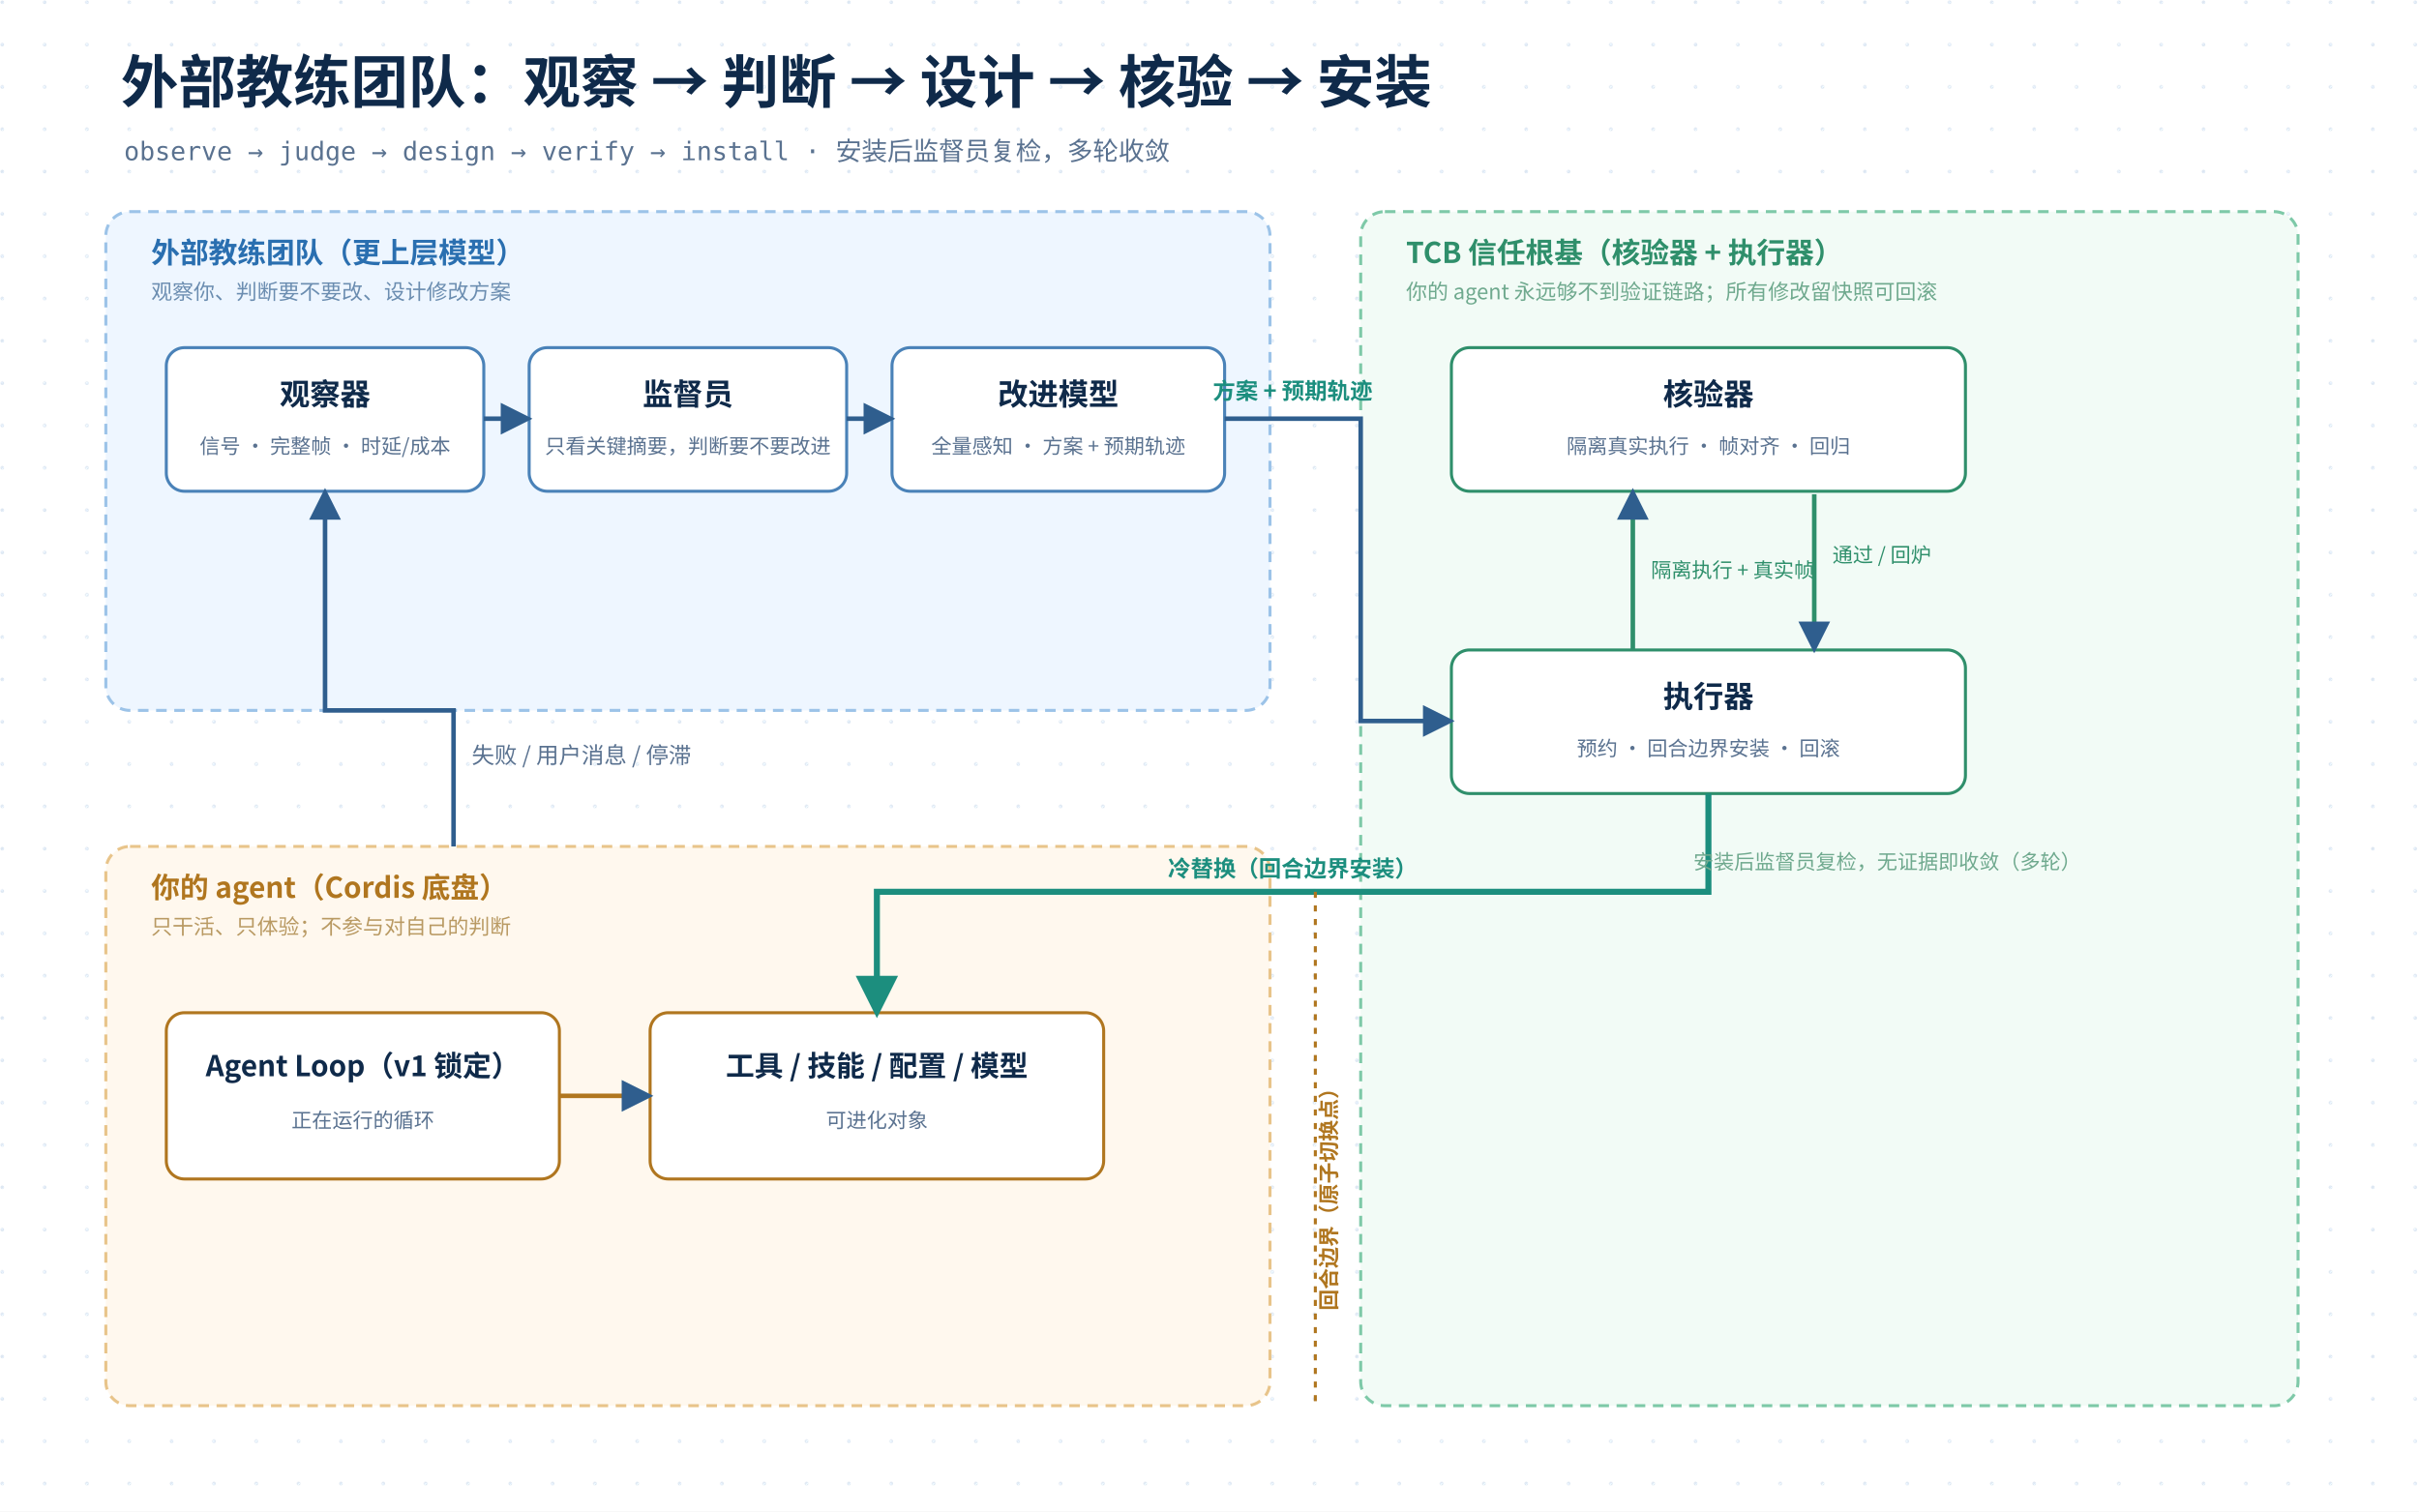
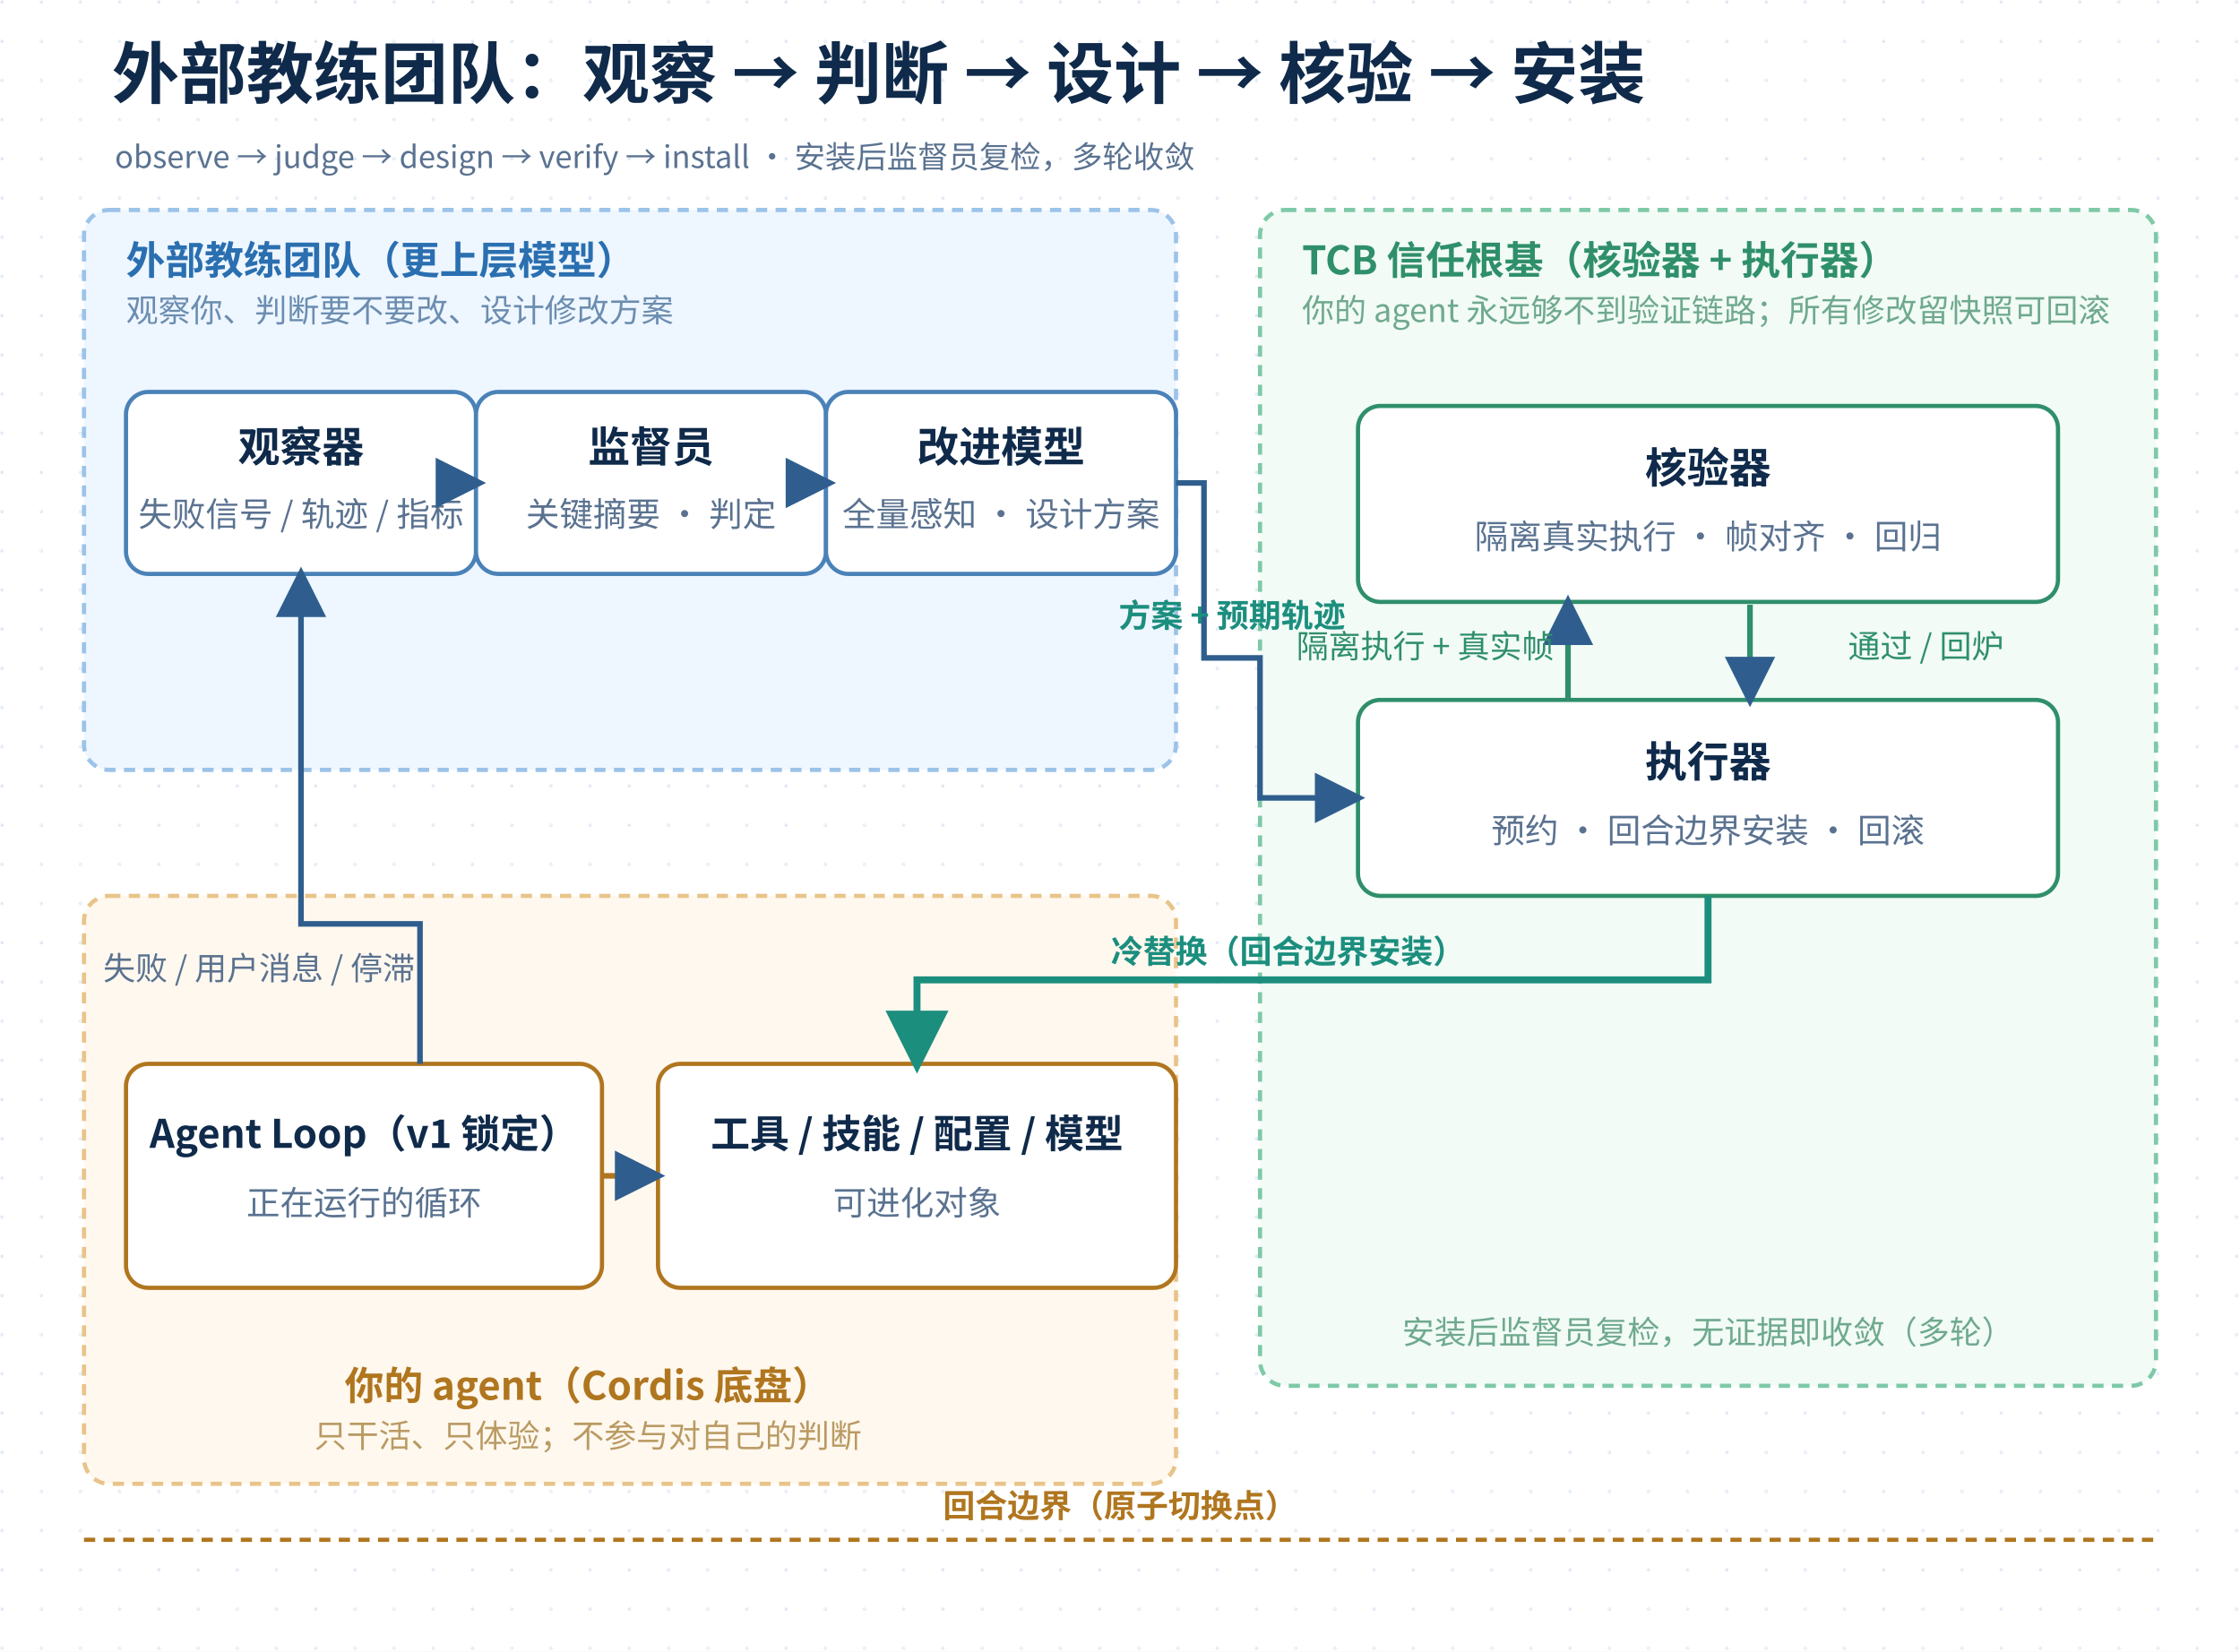
- <svg xmlns="http://www.w3.org/2000/svg" width="1600" height="1000" viewBox="0 0 1600 1000" role="img" aria-labelledby="loopTitle loopDesc">
+ <svg xmlns="http://www.w3.org/2000/svg" width="1600" height="1180" viewBox="0 0 1600 1180" role="img" aria-labelledby="loopTitle loopDesc">
  <defs>
    <pattern id="dot" width="28" height="28" patternUnits="userSpaceOnUse">
      <circle cx="1.5" cy="1.5" r="1.2" fill="#DDE7F2" />
    </pattern>
-     <marker id="arr" viewBox="0 0 10 10" refX="8" refY="5" markerWidth="7" markerHeight="7" orient="auto-start-reverse">
+     <marker id="arr" viewBox="0 0 10 10" refX="8" refY="5" markerWidth="9" markerHeight="9" orient="auto-start-reverse">
      <path d="M0,0 L10,5 L0,10 z" fill="#2F5E8E" />
    </marker>
-     <marker id="arrCyan" viewBox="0 0 10 10" refX="8" refY="5" markerWidth="7" markerHeight="7" orient="auto-start-reverse">
+     <marker id="arrCyan" viewBox="0 0 10 10" refX="8" refY="5" markerWidth="9" markerHeight="9" orient="auto-start-reverse">
      <path d="M0,0 L10,5 L0,10 z" fill="#1C8E7E" />
    </marker>
-     <marker id="arrDashed" viewBox="0 0 10 10" refX="8" refY="5" markerWidth="7" markerHeight="7" orient="auto-start-reverse">
-       <path d="M0,0 L10,5 L0,10 z" fill="#B0761F" />
-     </marker>
  </defs>
-   <rect width="1600" height="1000" fill="#FFFFFF" />
-   <rect width="1600" height="1000" fill="url(#dot)" />
-   <text x="80" y="68" font-family="Noto Sans CJK SC, sans-serif" font-size="38" font-weight="700" fill="#0F2A4A">外部教练团队：观察 → 判断 → 设计 → 核验 → 安装</text>
-   <text x="82" y="106" font-family="ui-monospace, SFMono-Regular, Menlo, Consolas, monospace" font-size="17" fill="#5A7290">observe → judge → design → verify → install · 安装后监督员复检，多轮收敛</text>
-   <rect x="70" y="140" width="770" height="330" rx="16" fill="#EEF6FF" stroke="#9CC3E8" stroke-width="2" stroke-dasharray="7 5" />
-   <text x="100" y="174" font-family="Noto Sans CJK SC, sans-serif" font-size="19" font-weight="700" fill="#2A6FB0">外部教练团队（更上层模型）</text>
-   <text x="100" y="198" font-family="Noto Sans CJK SC, sans-serif" font-size="14" fill="#6B8DB0">观察你、判断要不要改、设计修改方案</text>
-   <rect x="900" y="140" width="620" height="790" rx="16" fill="#F2FBF6" stroke="#7EC9A8" stroke-width="2" stroke-dasharray="7 5" />
-   <text x="930" y="174" font-family="Noto Sans CJK SC, sans-serif" font-size="19" font-weight="700" fill="#2F8F6B">TCB 信任根基（核验器 + 执行器）</text>
-   <text x="930" y="198" font-family="Noto Sans CJK SC, sans-serif" font-size="14" fill="#6FA98E">你的 agent 永远够不到验证链路；所有修改留快照可回滚</text>
-   <rect x="70" y="560" width="770" height="370" rx="16" fill="#FFF8EE" stroke="#E8C48A" stroke-width="2" stroke-dasharray="7 5" />
-   <text x="100" y="594" font-family="Noto Sans CJK SC, sans-serif" font-size="19" font-weight="700" fill="#B0761F">你的 agent（Cordis 底盘）</text>
-   <text x="100" y="618" font-family="Noto Sans CJK SC, sans-serif" font-size="14" fill="#B99A63">只干活、只体验；不参与对自己的判断</text>
+   <rect width="1600" height="1180" fill="#FFFFFF" />
+   <rect width="1600" height="1180" fill="url(#dot)" />
+   <text x="80" y="70" font-family="Noto Sans CJK SC, sans-serif" font-size="48" font-weight="700" fill="#0F2A4A">外部教练团队：观察 → 判断 → 设计 → 核验 → 安装</text>
+   <text x="82" y="120" font-family="Noto Sans CJK SC, sans-serif" font-size="22" fill="#5A7290">observe → judge → design → verify → install · 安装后监督员复检，多轮收敛</text>
+   <rect x="60" y="150" width="780" height="400" rx="18" fill="#EEF6FF" stroke="#9CC3E8" stroke-width="3" stroke-dasharray="8 6" />
+   <text x="90" y="196" font-family="Noto Sans CJK SC, sans-serif" font-size="28" font-weight="700" fill="#2A6FB0">外部教练团队（更上层模型）</text>
+   <text x="90" y="230" font-family="Noto Sans CJK SC, sans-serif" font-size="23" fill="#6B8DB0">观察你、判断要不要改、设计修改方案</text>
+   <rect x="900" y="150" width="640" height="840" rx="18" fill="#F2FBF6" stroke="#7EC9A8" stroke-width="3" stroke-dasharray="8 6" />
+   <text x="930" y="196" font-family="Noto Sans CJK SC, sans-serif" font-size="28" font-weight="700" fill="#2F8F6B">TCB 信任根基（核验器 + 执行器）</text>
+   <text x="930" y="230" font-family="Noto Sans CJK SC, sans-serif" font-size="23" fill="#6FA98E">你的 agent 永远够不到验证链路；所有修改留快照可回滚</text>
+   <rect x="60" y="640" width="780" height="420" rx="18" fill="#FFF8EE" stroke="#E8C48A" stroke-width="3" stroke-dasharray="8 6" />
+   <text x="420" y="1000" text-anchor="middle" font-family="Noto Sans CJK SC, sans-serif" font-size="28" font-weight="700" fill="#B0761F">你的 agent（Cordis 底盘）</text>
+   <text x="420" y="1034" text-anchor="middle" font-family="Noto Sans CJK SC, sans-serif" font-size="23" fill="#B99A63">只干活、只体验；不参与对自己的判断</text>
  <g>
-     <rect x="110" y="230" width="210" height="95" rx="12" fill="#FFFFFF" stroke="#4A82B8" stroke-width="2" />
-     <text x="215" y="268" text-anchor="middle" font-family="Noto Sans CJK SC, sans-serif" font-size="20" font-weight="700" fill="#0F2A4A">观察器</text>
-     <text x="215" y="300" text-anchor="middle" font-family="Noto Sans CJK SC, sans-serif" font-size="13.5" fill="#5A7290">信号 · 完整帧 · 时延/成本</text>
+     <rect x="90" y="280" width="250" height="130" rx="16" fill="#FFFFFF" stroke="#4A82B8" stroke-width="3" />
+     <text x="215" y="330" text-anchor="middle" font-family="Noto Sans CJK SC, sans-serif" font-size="30" font-weight="700" fill="#0F2A4A">观察器</text>
+     <text x="215" y="376" text-anchor="middle" font-family="Noto Sans CJK SC, sans-serif" font-size="24" fill="#5A7290">失败信号 / 轨迹 / 指标</text>
+     <rect x="340" y="280" width="250" height="130" rx="16" fill="#FFFFFF" stroke="#4A82B8" stroke-width="3" />
+     <text x="465" y="330" text-anchor="middle" font-family="Noto Sans CJK SC, sans-serif" font-size="30" font-weight="700" fill="#0F2A4A">监督员</text>
+     <text x="465" y="376" text-anchor="middle" font-family="Noto Sans CJK SC, sans-serif" font-size="24" fill="#5A7290">关键摘要 · 判定</text>
+     <rect x="590" y="280" width="250" height="130" rx="16" fill="#FFFFFF" stroke="#4A82B8" stroke-width="3" />
+     <text x="715" y="330" text-anchor="middle" font-family="Noto Sans CJK SC, sans-serif" font-size="30" font-weight="700" fill="#0F2A4A">改进模型</text>
+     <text x="715" y="376" text-anchor="middle" font-family="Noto Sans CJK SC, sans-serif" font-size="24" fill="#5A7290">全量感知 · 设计方案</text>
+     <line x1="338" y1="345" x2="340" y2="345" stroke="#2F5E8E" stroke-width="4" marker-end="url(#arr)" />
+     <line x1="588" y1="345" x2="590" y2="345" stroke="#2F5E8E" stroke-width="4" marker-end="url(#arr)" />
  </g>
  <g>
-     <rect x="350" y="230" width="210" height="95" rx="12" fill="#FFFFFF" stroke="#4A82B8" stroke-width="2" />
-     <text x="455" y="268" text-anchor="middle" font-family="Noto Sans CJK SC, sans-serif" font-size="20" font-weight="700" fill="#0F2A4A">监督员</text>
-     <text x="455" y="300" text-anchor="middle" font-family="Noto Sans CJK SC, sans-serif" font-size="13.5" fill="#5A7290">只看关键摘要，判断要不要改进</text>
+     <rect x="970" y="290" width="500" height="140" rx="16" fill="#FFFFFF" stroke="#2F8F6B" stroke-width="3" />
+     <text x="1220" y="345" text-anchor="middle" font-family="Noto Sans CJK SC, sans-serif" font-size="30" font-weight="700" fill="#0F2A4A">核验器</text>
+     <text x="1220" y="392" text-anchor="middle" font-family="Noto Sans CJK SC, sans-serif" font-size="24" fill="#5A7290">隔离真实执行 · 帧对齐 · 回归</text>
+     <rect x="970" y="500" width="500" height="140" rx="16" fill="#FFFFFF" stroke="#2F8F6B" stroke-width="3" />
+     <text x="1220" y="555" text-anchor="middle" font-family="Noto Sans CJK SC, sans-serif" font-size="30" font-weight="700" fill="#0F2A4A">执行器</text>
+     <text x="1220" y="602" text-anchor="middle" font-family="Noto Sans CJK SC, sans-serif" font-size="24" fill="#5A7290">预约 · 回合边界安装 · 回滚</text>
  </g>
  <g>
-     <rect x="590" y="230" width="220" height="95" rx="12" fill="#FFFFFF" stroke="#4A82B8" stroke-width="2" />
-     <text x="700" y="268" text-anchor="middle" font-family="Noto Sans CJK SC, sans-serif" font-size="20" font-weight="700" fill="#0F2A4A">改进模型</text>
-     <text x="700" y="300" text-anchor="middle" font-family="Noto Sans CJK SC, sans-serif" font-size="13.5" fill="#5A7290">全量感知 · 方案 + 预期轨迹</text>
+     <rect x="90" y="760" width="340" height="160" rx="16" fill="#FFFFFF" stroke="#B0761F" stroke-width="3" />
+     <text x="260" y="820" text-anchor="middle" font-family="Noto Sans CJK SC, sans-serif" font-size="28" font-weight="700" fill="#0F2A4A">Agent Loop（v1 锁定）</text>
+     <text x="260" y="868" text-anchor="middle" font-family="Noto Sans CJK SC, sans-serif" font-size="24" fill="#5A7290">正在运行的循环</text>
+     <rect x="470" y="760" width="370" height="160" rx="16" fill="#FFFFFF" stroke="#B0761F" stroke-width="3" />
+     <text x="655" y="820" text-anchor="middle" font-family="Noto Sans CJK SC, sans-serif" font-size="28" font-weight="700" fill="#0F2A4A">工具 / 技能 / 配置 / 模型</text>
+     <text x="655" y="868" text-anchor="middle" font-family="Noto Sans CJK SC, sans-serif" font-size="24" fill="#5A7290">可进化对象</text>
+     <line x1="430" y1="840" x2="468" y2="840" stroke="#B0761F" stroke-width="4" marker-end="url(#arr)" />
  </g>
-   <line x1="320" y1="277" x2="348" y2="277" stroke="#2F5E8E" stroke-width="3" marker-end="url(#arr)" />
-   <line x1="560" y1="277" x2="588" y2="277" stroke="#2F5E8E" stroke-width="3" marker-end="url(#arr)" />
-   <g>
-     <rect x="960" y="230" width="340" height="95" rx="12" fill="#FFFFFF" stroke="#2F8F6B" stroke-width="2" />
-     <text x="1130" y="268" text-anchor="middle" font-family="Noto Sans CJK SC, sans-serif" font-size="20" font-weight="700" fill="#0F2A4A">核验器</text>
-     <text x="1130" y="300" text-anchor="middle" font-family="Noto Sans CJK SC, sans-serif" font-size="13.5" fill="#5A7290">隔离真实执行 · 帧对齐 · 回归</text>
-   </g>
-   <g>
-     <rect x="960" y="430" width="340" height="95" rx="12" fill="#FFFFFF" stroke="#2F8F6B" stroke-width="2" />
-     <text x="1130" y="468" text-anchor="middle" font-family="Noto Sans CJK SC, sans-serif" font-size="20" font-weight="700" fill="#0F2A4A">执行器</text>
-     <text x="1130" y="500" text-anchor="middle" font-family="Noto Sans CJK SC, sans-serif" font-size="13.5" fill="#5A7290">预约 · 回合边界安装 · 回滚</text>
-   </g>
-   <g>
-     <rect x="110" y="670" width="260" height="110" rx="12" fill="#FFFFFF" stroke="#B0761F" stroke-width="2" />
-     <text x="240" y="712" text-anchor="middle" font-family="Noto Sans CJK SC, sans-serif" font-size="19" font-weight="700" fill="#0F2A4A">Agent Loop（v1 锁定）</text>
-     <text x="240" y="746" text-anchor="middle" font-family="Noto Sans CJK SC, sans-serif" font-size="13.5" fill="#5A7290">正在运行的循环</text>
-   </g>
-   <g>
-     <rect x="430" y="670" width="300" height="110" rx="12" fill="#FFFFFF" stroke="#B0761F" stroke-width="2" />
-     <text x="580" y="712" text-anchor="middle" font-family="Noto Sans CJK SC, sans-serif" font-size="19" font-weight="700" fill="#0F2A4A">工具 / 技能 / 配置 / 模型</text>
-     <text x="580" y="746" text-anchor="middle" font-family="Noto Sans CJK SC, sans-serif" font-size="13.5" fill="#5A7290">可进化对象</text>
-   </g>
-   <line x1="370" y1="725" x2="428" y2="725" stroke="#B0761F" stroke-width="3" marker-end="url(#arr)" />
-   <path d="M300,560 L300,470 L215,470 L215,327" fill="none" stroke="#2F5E8E" stroke-width="3" marker-end="url(#arr)" />
-   <text x="312" y="505" font-family="Noto Sans CJK SC, sans-serif" font-size="15" fill="#5A7290">失败 / 用户消息 / 停滞</text>
-   <path d="M810,277 L900,277 L900,477 L958,477" fill="none" stroke="#2F5E8E" stroke-width="3" marker-end="url(#arr)" />
-   <text x="855" y="264" text-anchor="middle" font-family="Noto Sans CJK SC, sans-serif" font-size="15" font-weight="700" fill="#1C8E7E">方案 + 预期轨迹</text>
-   <line x1="1080" y1="430" x2="1080" y2="327" stroke="#2F8F6B" stroke-width="3" marker-end="url(#arr)" />
-   <text x="1092" y="382" font-family="Noto Sans CJK SC, sans-serif" font-size="13.5" fill="#2F8F6B">隔离执行 + 真实帧</text>
-   <line x1="1200" y1="327" x2="1200" y2="428" stroke="#2F8F6B" stroke-width="3" marker-end="url(#arr)" />
-   <text x="1212" y="372" font-family="Noto Sans CJK SC, sans-serif" font-size="13.5" fill="#2F8F6B">通过 / 回炉</text>
-   <path d="M1130,525 L1130,590 L580,590 L580,668" fill="none" stroke="#1C8E7E" stroke-width="4" marker-end="url(#arrCyan)" />
-   <text x="855" y="580" text-anchor="middle" font-family="Noto Sans CJK SC, sans-serif" font-size="15" font-weight="700" fill="#1C8E7E">冷替换（回合边界安装）</text>
-   <line x1="870" y1="590" x2="870" y2="930" stroke="#B0761F" stroke-width="2" stroke-dasharray="4 5" />
-   <text x="884" y="790" transform="rotate(-90 884 790)" text-anchor="middle" font-family="Noto Sans CJK SC, sans-serif" font-size="14" font-weight="700" fill="#B0761F">回合边界（原子切换点）</text>
-   <text x="1120" y="575" font-family="Noto Sans CJK SC, sans-serif" font-size="13.5" fill="#6FA98E">安装后监督员复检，无证据即收敛（多轮）</text>
+   <path d="M300,760 L300,660 L215,660 L215,412" fill="none" stroke="#2F5E8E" stroke-width="4" marker-end="url(#arr)" />
+   <text x="185" y="700" text-anchor="middle" font-family="Noto Sans CJK SC, sans-serif" font-size="23" fill="#5A7290">失败 / 用户消息 / 停滞</text>
+   <path d="M840,345 L860,345 L860,470 L900,470 L900,570 L968,570" fill="none" stroke="#2F5E8E" stroke-width="4" marker-end="url(#arr)" />
+   <text x="880" y="448" text-anchor="middle" font-family="Noto Sans CJK SC, sans-serif" font-size="23" font-weight="700" fill="#1C8E7E">方案 + 预期轨迹</text>
+   <line x1="1120" y1="500" x2="1120" y2="432" stroke="#2F8F6B" stroke-width="4" marker-end="url(#arr)" />
+   <text x="1110" y="470" text-anchor="end" font-family="Noto Sans CJK SC, sans-serif" font-size="23" fill="#2F8F6B">隔离执行 + 真实帧</text>
+   <line x1="1250" y1="432" x2="1250" y2="498" stroke="#2F8F6B" stroke-width="4" marker-end="url(#arr)" />
+   <text x="1320" y="470" text-anchor="start" font-family="Noto Sans CJK SC, sans-serif" font-size="23" fill="#2F8F6B">通过 / 回炉</text>
+   <path d="M1220,640 L1220,700 L655,700 L655,758" fill="none" stroke="#1C8E7E" stroke-width="5" marker-end="url(#arrCyan)" />
+   <text x="920" y="688" text-anchor="middle" font-family="Noto Sans CJK SC, sans-serif" font-size="23" font-weight="700" fill="#1C8E7E">冷替换（回合边界安装）</text>
+   <line x1="60" y1="1100" x2="1540" y2="1100" stroke="#B0761F" stroke-width="3" stroke-dasharray="8 6" />
+   <text x="800" y="1084" text-anchor="middle" font-family="Noto Sans CJK SC, sans-serif" font-size="23" font-weight="700" fill="#B0761F">回合边界（原子切换点）</text>
+   <text x="1220" y="960" text-anchor="middle" font-family="Noto Sans CJK SC, sans-serif" font-size="23" fill="#6FA98E">安装后监督员复检，无证据即收敛（多轮）</text>
</svg>
